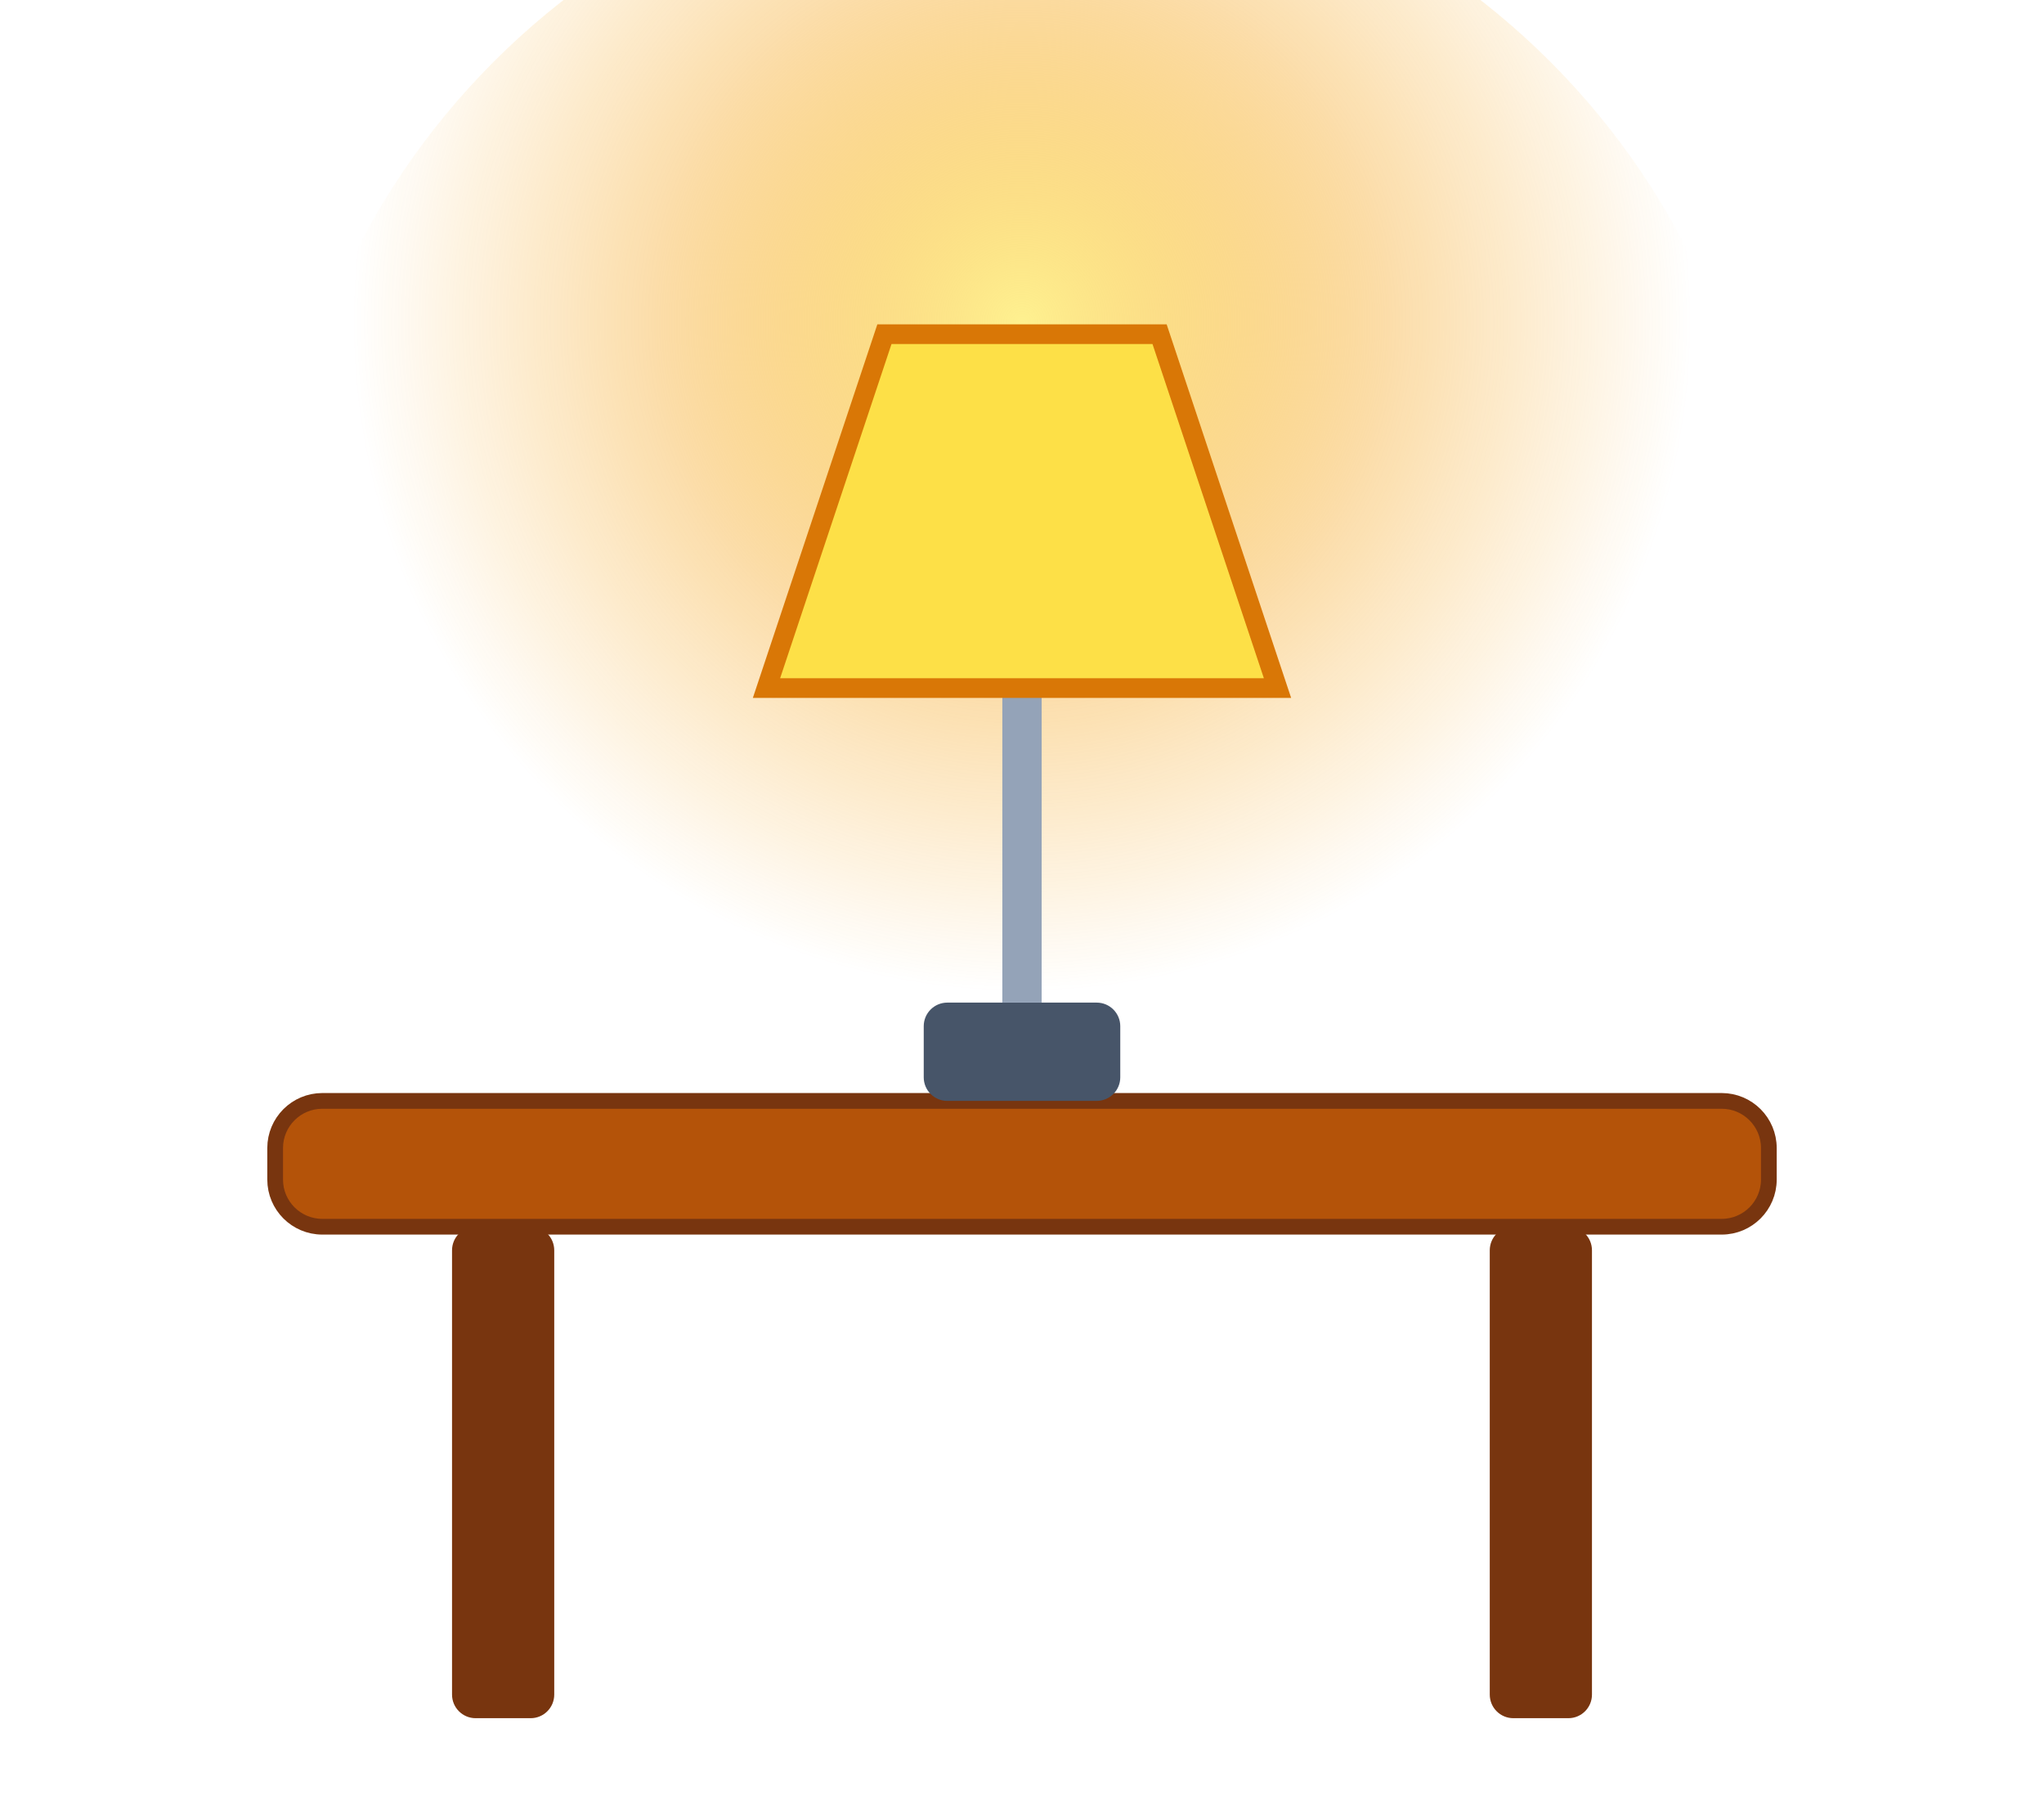
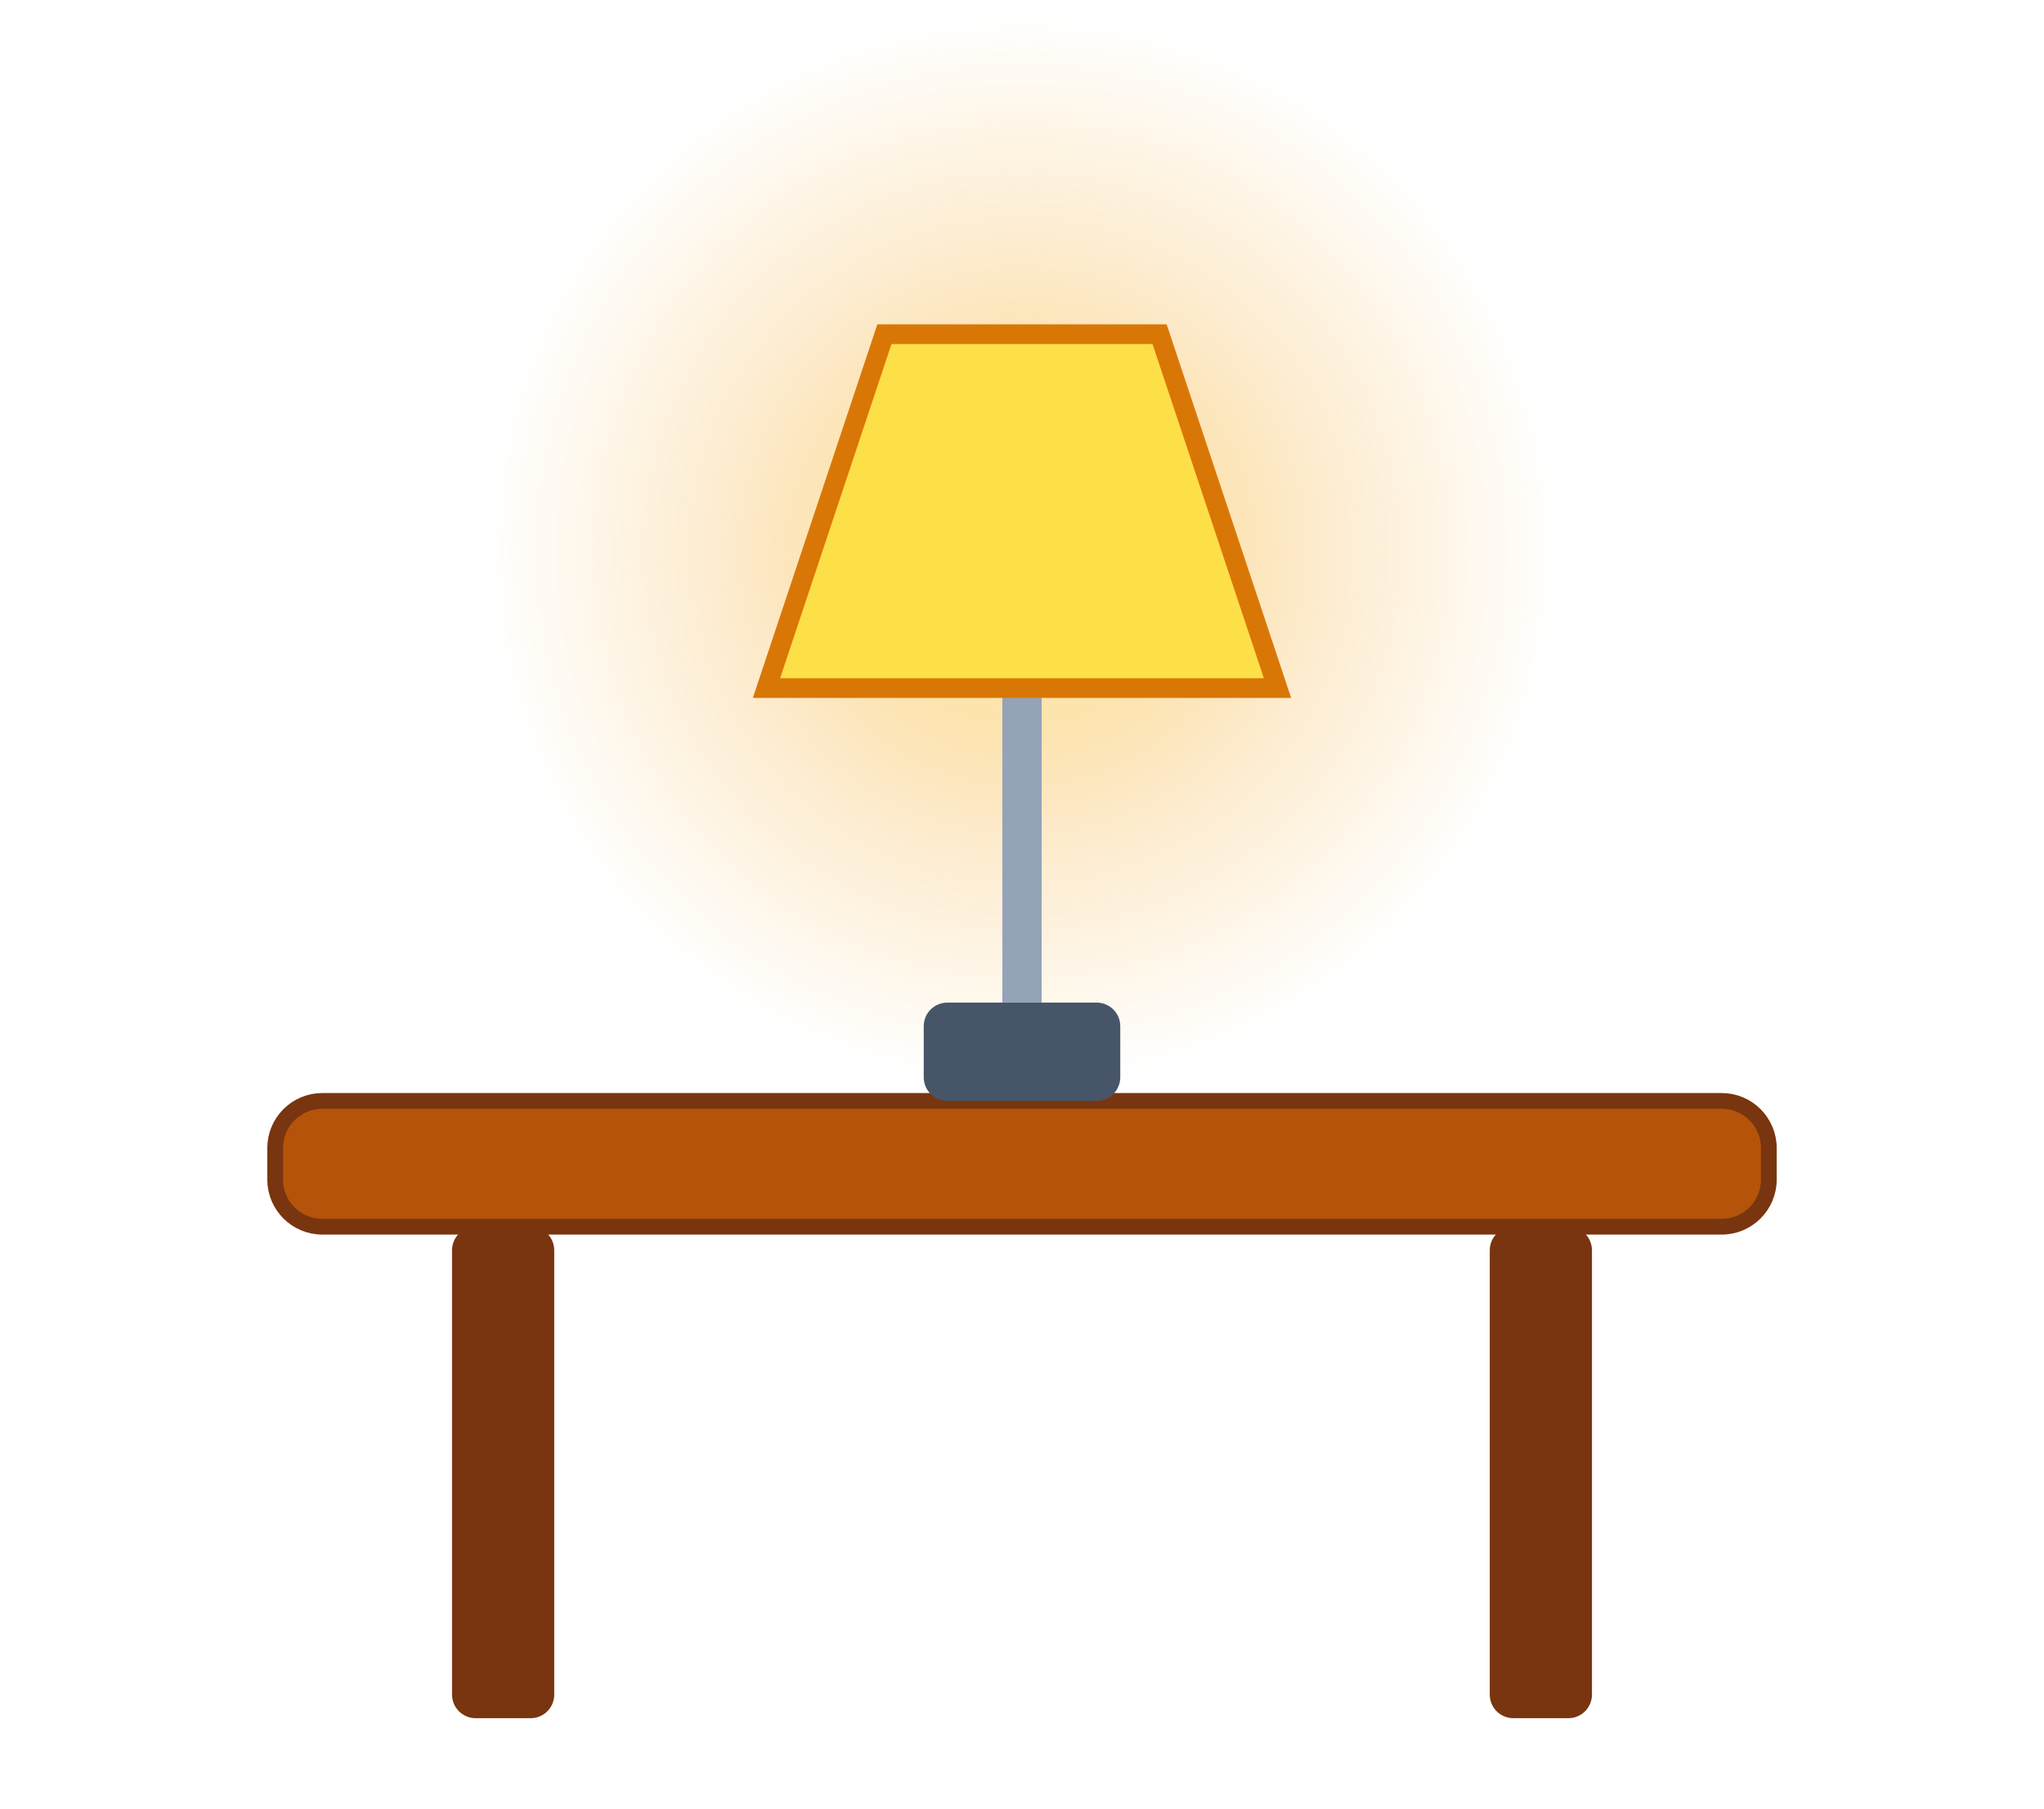
<svg xmlns="http://www.w3.org/2000/svg" viewBox="0 0 520 460" width="520" height="460">
  <defs>
-     <radialGradient id="lampGlow" cx="0.5" cy="0.32" r="0.45">
-       <stop offset="0%" stop-color="#fef08a" stop-opacity="0.95" />
-       <stop offset="55%" stop-color="#f59e0b" stop-opacity="0.35" />
+     <radialGradient id="lampGlow" cx="0.5" cy="0.5" r="0.5">
+       <stop offset="0%" stop-color="#fef08a" stop-opacity="0.72" />
+       <stop offset="52%" stop-color="#f59e0b" stop-opacity="0.22" />
      <stop offset="100%" stop-color="#f59e0b" stop-opacity="0" />
    </radialGradient>
  </defs>
-   <circle cx="260" cy="150" r="190" fill="url(#lampGlow)" />
+   <circle cx="260" cy="140" r="136" fill="url(#lampGlow)" />
  <rect x="70" y="280" width="380" height="32" rx="12" fill="#b45309" stroke="#78350f" stroke-width="4" />
  <rect x="115" y="312" width="26" height="125" rx="6" fill="#78350f" />
  <rect x="379" y="312" width="26" height="125" rx="6" fill="#78350f" />
  <rect x="235" y="255" width="50" height="25" rx="6" fill="#475569" />
  <line x1="260" y1="165" x2="260" y2="255" stroke="#94a3b8" stroke-width="10" />
  <polygon points="195,175 325,175 295,85 225,85" fill="#fde047" stroke="#d97706" stroke-width="5" />
</svg>
